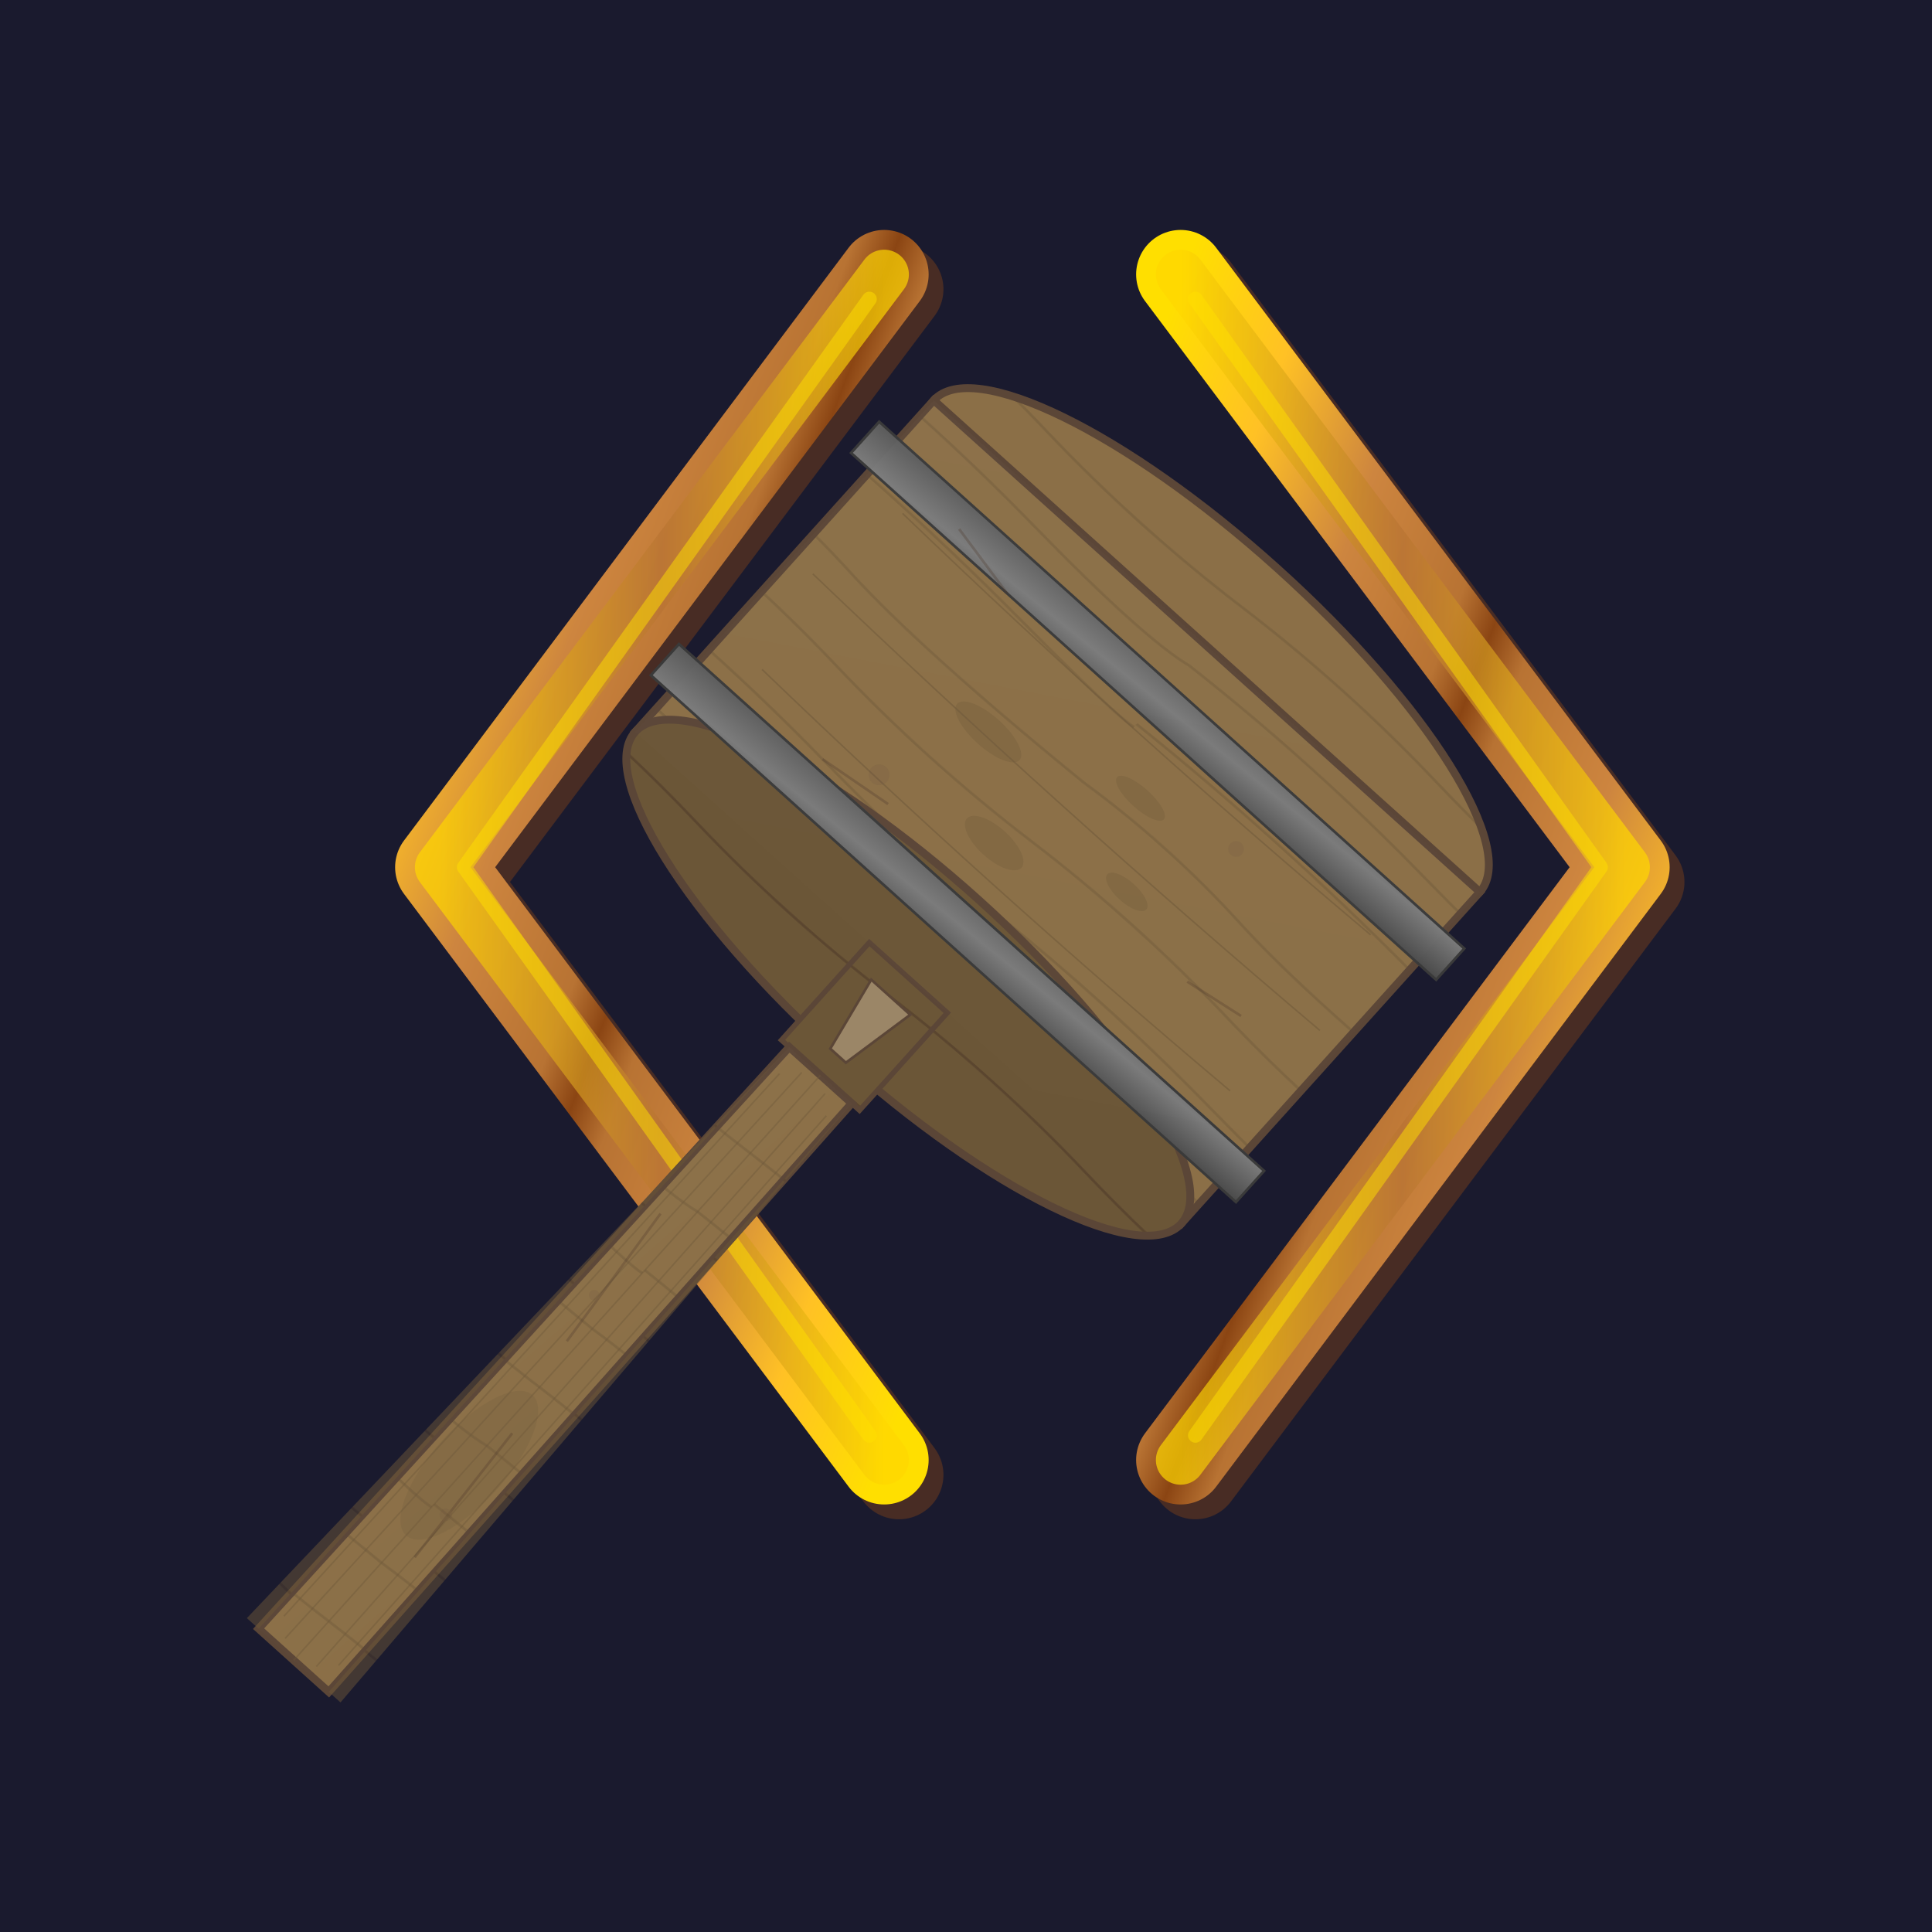
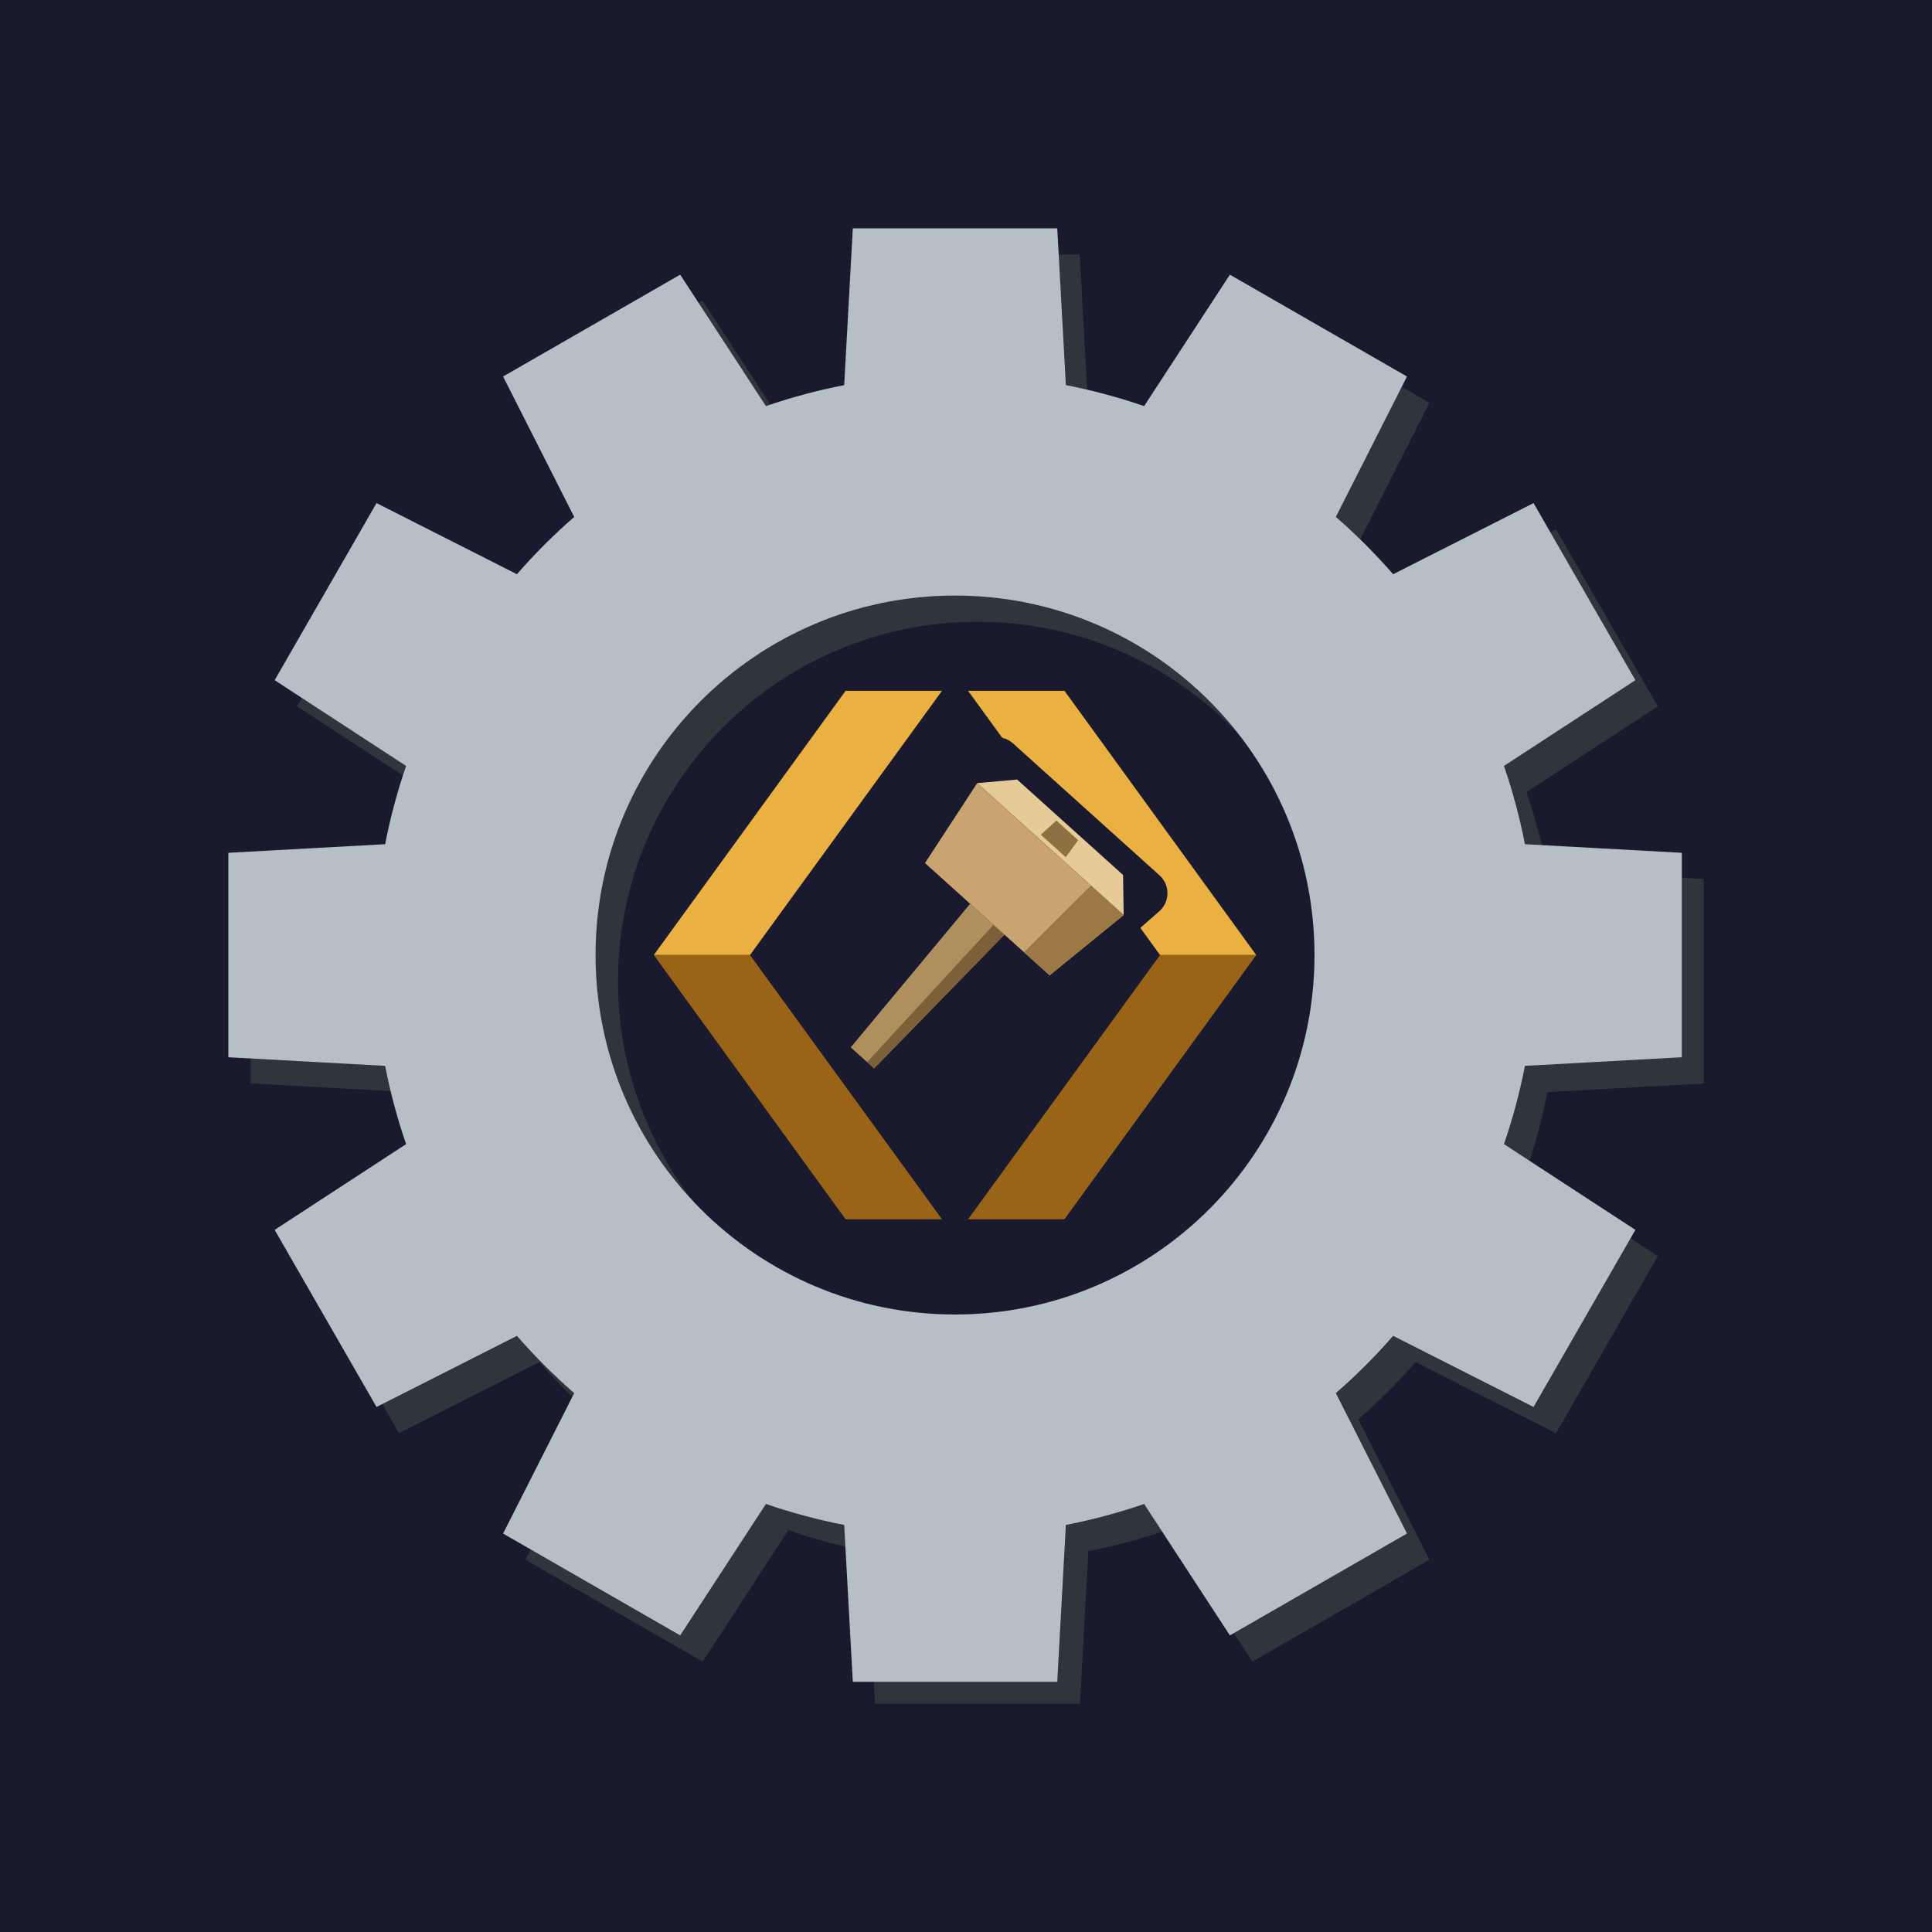
<svg xmlns="http://www.w3.org/2000/svg" width="144" height="144" viewBox="0 0 144 144">
  <rect width="144" height="144" fill="#1a1a2e" />
-   <svg x="17" y="17" width="110" height="110" viewBox="128.5 152.5 233.5 239" preserveAspectRatio="xMidYMid meet">
+   <svg x="17" y="17" width="110" height="110" viewBox="5.86 5.86 394.14 394.14" preserveAspectRatio="xMidYMid meet">
    <defs>
-       <pattern id="oakGrain" x="0" y="0" width="100" height="200" patternUnits="userSpaceOnUse">
-         <rect width="100" height="200" fill="#8B6F47" />
-         <path d="M0,10 Q25,8 50,10 T100,10" stroke="#6B5637" stroke-width="0.5" fill="none" opacity="0.4" />
-         <path d="M0,25 Q30,23 60,25 T100,25" stroke="#6B5637" stroke-width="0.5" fill="none" opacity="0.4" />
-         <path d="M0,40 Q35,38 70,40 T100,40" stroke="#6B5637" stroke-width="0.5" fill="none" opacity="0.4" />
-         <path d="M0,55 Q20,53 40,55 T100,55" stroke="#6B5637" stroke-width="0.5" fill="none" opacity="0.4" />
-         <path d="M0,70 Q25,68 50,70 T100,70" stroke="#6B5637" stroke-width="0.5" fill="none" opacity="0.4" />
-         <path d="M0,85 Q30,83 60,85 T100,85" stroke="#6B5637" stroke-width="0.5" fill="none" opacity="0.4" />
-         <path d="M0,100 Q35,98 70,100 T100,100" stroke="#6B5637" stroke-width="0.5" fill="none" opacity="0.4" />
-         <path d="M0,115 Q20,113 40,115 T100,115" stroke="#6B5637" stroke-width="0.5" fill="none" opacity="0.4" />
-         <path d="M0,130 Q25,128 50,130 T100,130" stroke="#6B5637" stroke-width="0.5" fill="none" opacity="0.4" />
-         <path d="M0,145 Q30,143 60,145 T100,145" stroke="#6B5637" stroke-width="0.5" fill="none" opacity="0.4" />
-         <path d="M0,160 Q35,158 70,160 T100,160" stroke="#6B5637" stroke-width="0.5" fill="none" opacity="0.4" />
-         <path d="M0,175 Q20,173 40,175 T100,175" stroke="#6B5637" stroke-width="0.5" fill="none" opacity="0.4" />
-         <path d="M0,190 Q25,188 50,190 T100,190" stroke="#6B5637" stroke-width="0.5" fill="none" opacity="0.4" />
-       </pattern>
-       <pattern id="oakGrainDark" x="0" y="0" width="100" height="200" patternUnits="userSpaceOnUse">
-         <rect width="100" height="200" fill="#6B5637" />
-         <path d="M0,10 Q25,8 50,10 T100,10" stroke="#4B3627" stroke-width="0.5" fill="none" opacity="0.5" />
-         <path d="M0,30 Q30,28 60,30 T100,30" stroke="#4B3627" stroke-width="0.5" fill="none" opacity="0.5" />
-         <path d="M0,50 Q35,48 70,50 T100,50" stroke="#4B3627" stroke-width="0.5" fill="none" opacity="0.5" />
-         <path d="M0,70 Q20,68 40,70 T100,70" stroke="#4B3627" stroke-width="0.5" fill="none" opacity="0.5" />
-         <path d="M0,90 Q25,88 50,90 T100,90" stroke="#4B3627" stroke-width="0.5" fill="none" opacity="0.5" />
-         <path d="M0,110 Q30,108 60,110 T100,110" stroke="#4B3627" stroke-width="0.5" fill="none" opacity="0.5" />
-         <path d="M0,130 Q35,128 70,130 T100,130" stroke="#4B3627" stroke-width="0.5" fill="none" opacity="0.5" />
-         <path d="M0,150 Q20,148 40,150 T100,150" stroke="#4B3627" stroke-width="0.5" fill="none" opacity="0.5" />
-         <path d="M0,170 Q25,168 50,170 T100,170" stroke="#4B3627" stroke-width="0.5" fill="none" opacity="0.5" />
-         <path d="M0,190 Q30,188 60,190 T100,190" stroke="#4B3627" stroke-width="0.5" fill="none" opacity="0.5" />
-       </pattern>
-       <linearGradient id="ironGradient" x1="0%" y1="0%" x2="100%" y2="100%">
-         <stop offset="0%" style="stop-color:#5A5A5A;stop-opacity:1" />
-         <stop offset="50%" style="stop-color:#7A7A7A;stop-opacity:1" />
-         <stop offset="100%" style="stop-color:#4A4A4A;stop-opacity:1" />
-       </linearGradient>
-       <linearGradient id="oilSheen" x1="0%" y1="0%" x2="100%" y2="100%">
-         <stop offset="0%" style="stop-color:#FFFFFF;stop-opacity:0.1" />
-         <stop offset="50%" style="stop-color:#FFFFFF;stop-opacity:0.05" />
-         <stop offset="100%" style="stop-color:#FFFFFF;stop-opacity:0" />
-       </linearGradient>
-       <linearGradient id="metalGradient" x1="0%" y1="0%" x2="100%" y2="100%">
-         <stop offset="0%" style="stop-color:#FFDF00;stop-opacity:1" />
-         <stop offset="15%" style="stop-color:#FFC125;stop-opacity:1" />
-         <stop offset="30%" style="stop-color:#CD853F;stop-opacity:1" />
-         <stop offset="45%" style="stop-color:#B87333;stop-opacity:1" />
-         <stop offset="50%" style="stop-color:#8B4513;stop-opacity:1" />
-         <stop offset="55%" style="stop-color:#B87333;stop-opacity:1" />
-         <stop offset="70%" style="stop-color:#CD853F;stop-opacity:1" />
-         <stop offset="85%" style="stop-color:#FFC125;stop-opacity:1" />
-         <stop offset="100%" style="stop-color:#FFDF00;stop-opacity:1" />
-       </linearGradient>
-       <linearGradient id="bracketGradient" x1="0%" y1="0%" x2="100%" y2="0%">
-         <stop offset="0%" style="stop-color:#FFD700;stop-opacity:1" />
-         <stop offset="50%" style="stop-color:#B87333;stop-opacity:1" />
-         <stop offset="100%" style="stop-color:#FFD700;stop-opacity:1" />
-       </linearGradient>
+       <path id="gear-body" fill-rule="evenodd" d="M170.4,47.8 L172.7,5.9 L227.3,5.9 L229.6,47.8 A155,155 0 0 1 250.5,53.4L250.5,53.4 L273.4,18.3 L320.7,45.5 L301.7,83 A155,155 0 0 1 317,98.3L317,98.3 L354.5,79.3 L381.7,126.6 L346.6,149.5 A155,155 0 0 1 352.2,170.4L352.2,170.4 L394.1,172.7 L394.1,227.3 L352.2,229.6 A155,155 0 0 1 346.6,250.5L346.6,250.5 L381.7,273.4 L354.5,320.7 L317,301.7 A155,155 0 0 1 301.7,317L301.7,317 L320.7,354.5 L273.4,381.7 L250.5,346.6 A155,155 0 0 1 229.6,352.2L229.6,352.2 L227.3,394.1 L172.7,394.1 L170.4,352.2 A155,155 0 0 1 149.5,346.6L149.5,346.6 L126.6,381.7 L79.3,354.5 L98.3,317 A155,155 0 0 1 83,301.7L83,301.7 L45.5,320.7 L18.3,273.4 L53.4,250.5 A155,155 0 0 1 47.8,229.6L47.8,229.6 L5.9,227.3 L5.9,172.7 L47.8,170.4 A155,155 0 0 1 53.4,149.5L53.4,149.5 L18.3,126.6 L45.5,79.3 L83,98.3 A155,155 0 0 1 98.3,83L98.3,83 L79.3,45.5 L126.6,18.3 L149.5,53.4 A155,155 0 0 1 170.4,47.8 Z M200,104 A96,96 0 1 1 200,296 A96,96 0 1 1 200,104 Z" />
+       <g id="tags">
+         <path fill="#EBB042" d="M143.8,64.3 L45.3,200 L94.7,200 L193.3,64.3 Z" />
+         <path fill="#9A6418" d="M45.3,200 L143.8,335.7 L193.3,335.7 L94.7,200 Z" />
+         <path fill="#EBB042" d="M256.2,64.3 L354.7,200 L305.3,200 L206.7,64.3 Z" />
+         <path fill="#9A6418" d="M354.7,200 L256.2,335.7 L206.7,335.7 L305.3,200 Z" />
+       </g>
+       <g id="mallet">
+         <g transform="rotate(42 200 200)">
+           <path fill="#B08F5E" d="M178,154 L222,154 L215,332 L185,332 Z" />
+           <path fill="#7E6038" d="M208,154 L222,154 L215,332 L206,332 Z" />
+           <path fill="#E6CB99" d="M106,64 L132,36 L268,36 L294,64 Z" />
+           <path fill="#8E7042" d="M186,40 L214,40 L216,60 L184,60 Z" />
+           <path fill="#C9A470" d="M106,64 L294,64 L280,154 L120,154 Z" />
+           <path fill="#9C7844" d="M252,64 L294,64 L280,154 L247,154 Z" />
+         </g>
+       </g>
+       <mask id="cut-lockup">
+         <rect width="400" height="400" fill="#fff" />
+         <g transform="translate(200 200) scale(.28) translate(-200 -200)" stroke="#000" stroke-width="46" stroke-linejoin="round" fill="#000">
+           <path transform="rotate(42 200 200)" d="M178,154 L222,154 L215,332 L185,332 Z" />
+           <path transform="rotate(42 200 200)" d="M106,36 L294,36 L280,154 L120,154 Z" />
+         </g>
+       </mask>
    </defs>
-     <g transform="translate(256, 256) scale(0.8)">
-       <g transform="translate(-75, 0)">
-         <path d="M 45 -120 L -45 0 L 45 120" stroke="#8B4513" stroke-width="18" fill="none" stroke-linecap="round" stroke-linejoin="round" opacity="0.4" transform="translate(3, 3)" />
-         <path d="M 45 -120 L -45 0 L 45 120" stroke="url(#metalGradient)" stroke-width="18" fill="none" stroke-linecap="round" stroke-linejoin="round" />
-         <path d="M 45 -120 L -45 0 L 45 120" stroke="url(#bracketGradient)" stroke-width="10" fill="none" stroke-linecap="round" stroke-linejoin="round" opacity="0.7" />
-         <path d="M 42 -115 L -40 0 L 42 115" stroke="#FFDF00" stroke-width="3" fill="none" stroke-linecap="round" stroke-linejoin="round" opacity="0.5" />
-       </g>
-       <g transform="translate(75, 0)">
-         <path d="M -45 -120 L 45 0 L -45 120" stroke="#8B4513" stroke-width="18" fill="none" stroke-linecap="round" stroke-linejoin="round" opacity="0.4" transform="translate(3, 3)" />
-         <path d="M -45 -120 L 45 0 L -45 120" stroke="url(#metalGradient)" stroke-width="18" fill="none" stroke-linecap="round" stroke-linejoin="round" />
-         <path d="M -45 -120 L 45 0 L -45 120" stroke="url(#bracketGradient)" stroke-width="10" fill="none" stroke-linecap="round" stroke-linejoin="round" opacity="0.7" />
-         <path d="M -42 -115 L 40 0 L -42 115" stroke="#FFDF00" stroke-width="3" fill="none" stroke-linecap="round" stroke-linejoin="round" opacity="0.5" />
+     <g mask="url(#cut-lockup)">
+       <use href="#gear-body" transform="translate(6,7)" fill="#2E353B" />
+       <use href="#gear-body" fill="#B6BEC6" />
+       <g transform="translate(200 200) scale(.52) translate(-200 -200)">
+         <use href="#tags" />
      </g>
    </g>
-     <g transform="translate(216, 296) rotate(42) scale(0.85)">
-       <g id="malletHead">
-         <ellipse cx="0" cy="-120" rx="70" ry="20" fill="url(#oakGrain)" stroke="#5B4637" stroke-width="1.5" />
-         <rect x="-70" y="-120" width="140" height="85" fill="url(#oakGrain)" stroke="#5B4637" stroke-width="1.5" />
-         <ellipse cx="0" cy="-35" rx="70" ry="20" fill="url(#oakGrainDark)" stroke="#5B4637" stroke-width="1.5" />
-         <rect x="-75" y="-110" width="150" height="8" fill="url(#ironGradient)" stroke="#3A3A3A" stroke-width="0.5" />
-         <rect x="-75" y="-53" width="150" height="8" fill="url(#ironGradient)" stroke="#3A3A3A" stroke-width="0.5" />
-         <ellipse cx="-20" cy="-80" rx="8" ry="3" fill="#6B5637" opacity="0.3" />
-         <ellipse cx="10" cy="-90" rx="6" ry="2" fill="#6B5637" opacity="0.3" />
-         <ellipse cx="-5" cy="-65" rx="7" ry="3" fill="#6B5637" opacity="0.3" />
-         <ellipse cx="20" cy="-75" rx="5" ry="2" fill="#6B5637" opacity="0.3" />
-         <path d="M-60,-100 Q0,-98 60,-100" stroke="#6B5637" stroke-width="0.3" fill="none" opacity="0.5" />
-         <path d="M-65,-80 Q0,-78 65,-80" stroke="#6B5637" stroke-width="0.3" fill="none" opacity="0.5" />
-         <path d="M-60,-60 Q0,-58 60,-60" stroke="#6B5637" stroke-width="0.3" fill="none" opacity="0.5" />
-       </g>
-       <g id="handle">
-         <rect x="-10" y="-35" width="20" height="25" fill="url(#oakGrainDark)" stroke="#5B4637" stroke-width="1" />
-         <path d="M-8,-10 L-9,140 L9,140 L8,-10 Z" fill="url(#oakGrain)" stroke="#5B4637" stroke-width="1.5" />
-         <path d="M-8,-10 Q-10,65 -12,140 L-9,140 Z" fill="url(#oakGrainDark)" opacity="0.5" />
-         <path d="M8,-10 Q10,65 12,140 L9,140 Z" fill="url(#oakGrainDark)" opacity="0.5" />
-         <ellipse cx="0" cy="90" rx="7" ry="18" fill="#6B5637" opacity="0.2" />
-         <line x1="-6" y1="-5" x2="-7" y2="135" stroke="#6B5637" stroke-width="0.3" opacity="0.4" />
-         <line x1="-3" y1="-8" x2="-4" y2="138" stroke="#6B5637" stroke-width="0.3" opacity="0.4" />
-         <line x1="0" y1="-10" x2="0" y2="140" stroke="#6B5637" stroke-width="0.3" opacity="0.4" />
-         <line x1="3" y1="-8" x2="4" y2="138" stroke="#6B5637" stroke-width="0.3" opacity="0.4" />
-         <line x1="6" y1="-5" x2="7" y2="135" stroke="#6B5637" stroke-width="0.3" opacity="0.4" />
-         <path d="M-5,-30 L-2,-15 L2,-15 L5,-30 Z" fill="#9B8667" stroke="#5B4637" stroke-width="0.5" />
-       </g>
-       <g id="aging" opacity="0.3">
-         <line x1="-50" y1="-105" x2="-35" y2="-102" stroke="#4B3627" stroke-width="0.5" />
-         <line x1="40" y1="-70" x2="52" y2="-72" stroke="#4B3627" stroke-width="0.5" />
-         <line x1="-40" y1="-55" x2="-25" y2="-57" stroke="#4B3627" stroke-width="0.5" />
-         <line x1="-5" y1="30" x2="-2" y2="60" stroke="#4B3627" stroke-width="0.5" />
-         <line x1="2" y1="80" x2="4" y2="110" stroke="#4B3627" stroke-width="0.5" />
-         <circle cx="-30" cy="-60" r="2" fill="#5B4637" opacity="0.4" />
-         <circle cx="30" cy="-95" r="1.5" fill="#5B4637" opacity="0.4" />
-         <circle cx="-4" cy="50" r="1" fill="#5B4637" opacity="0.4" />
-         <circle cx="3" cy="100" r="1.2" fill="#5B4637" opacity="0.4" />
-       </g>
-       <g id="sheen" opacity="0.15">
-         <rect x="-70" y="-120" width="140" height="85" fill="url(#oilSheen)" />
-         <path d="M-8,-10 L-9,140 L9,140 L8,-10 Z" fill="url(#oilSheen)" />
-       </g>
+     <g transform="translate(200 200) scale(.28) translate(-200 -200)">
+       <use href="#mallet" />
    </g>
  </svg>
</svg>
